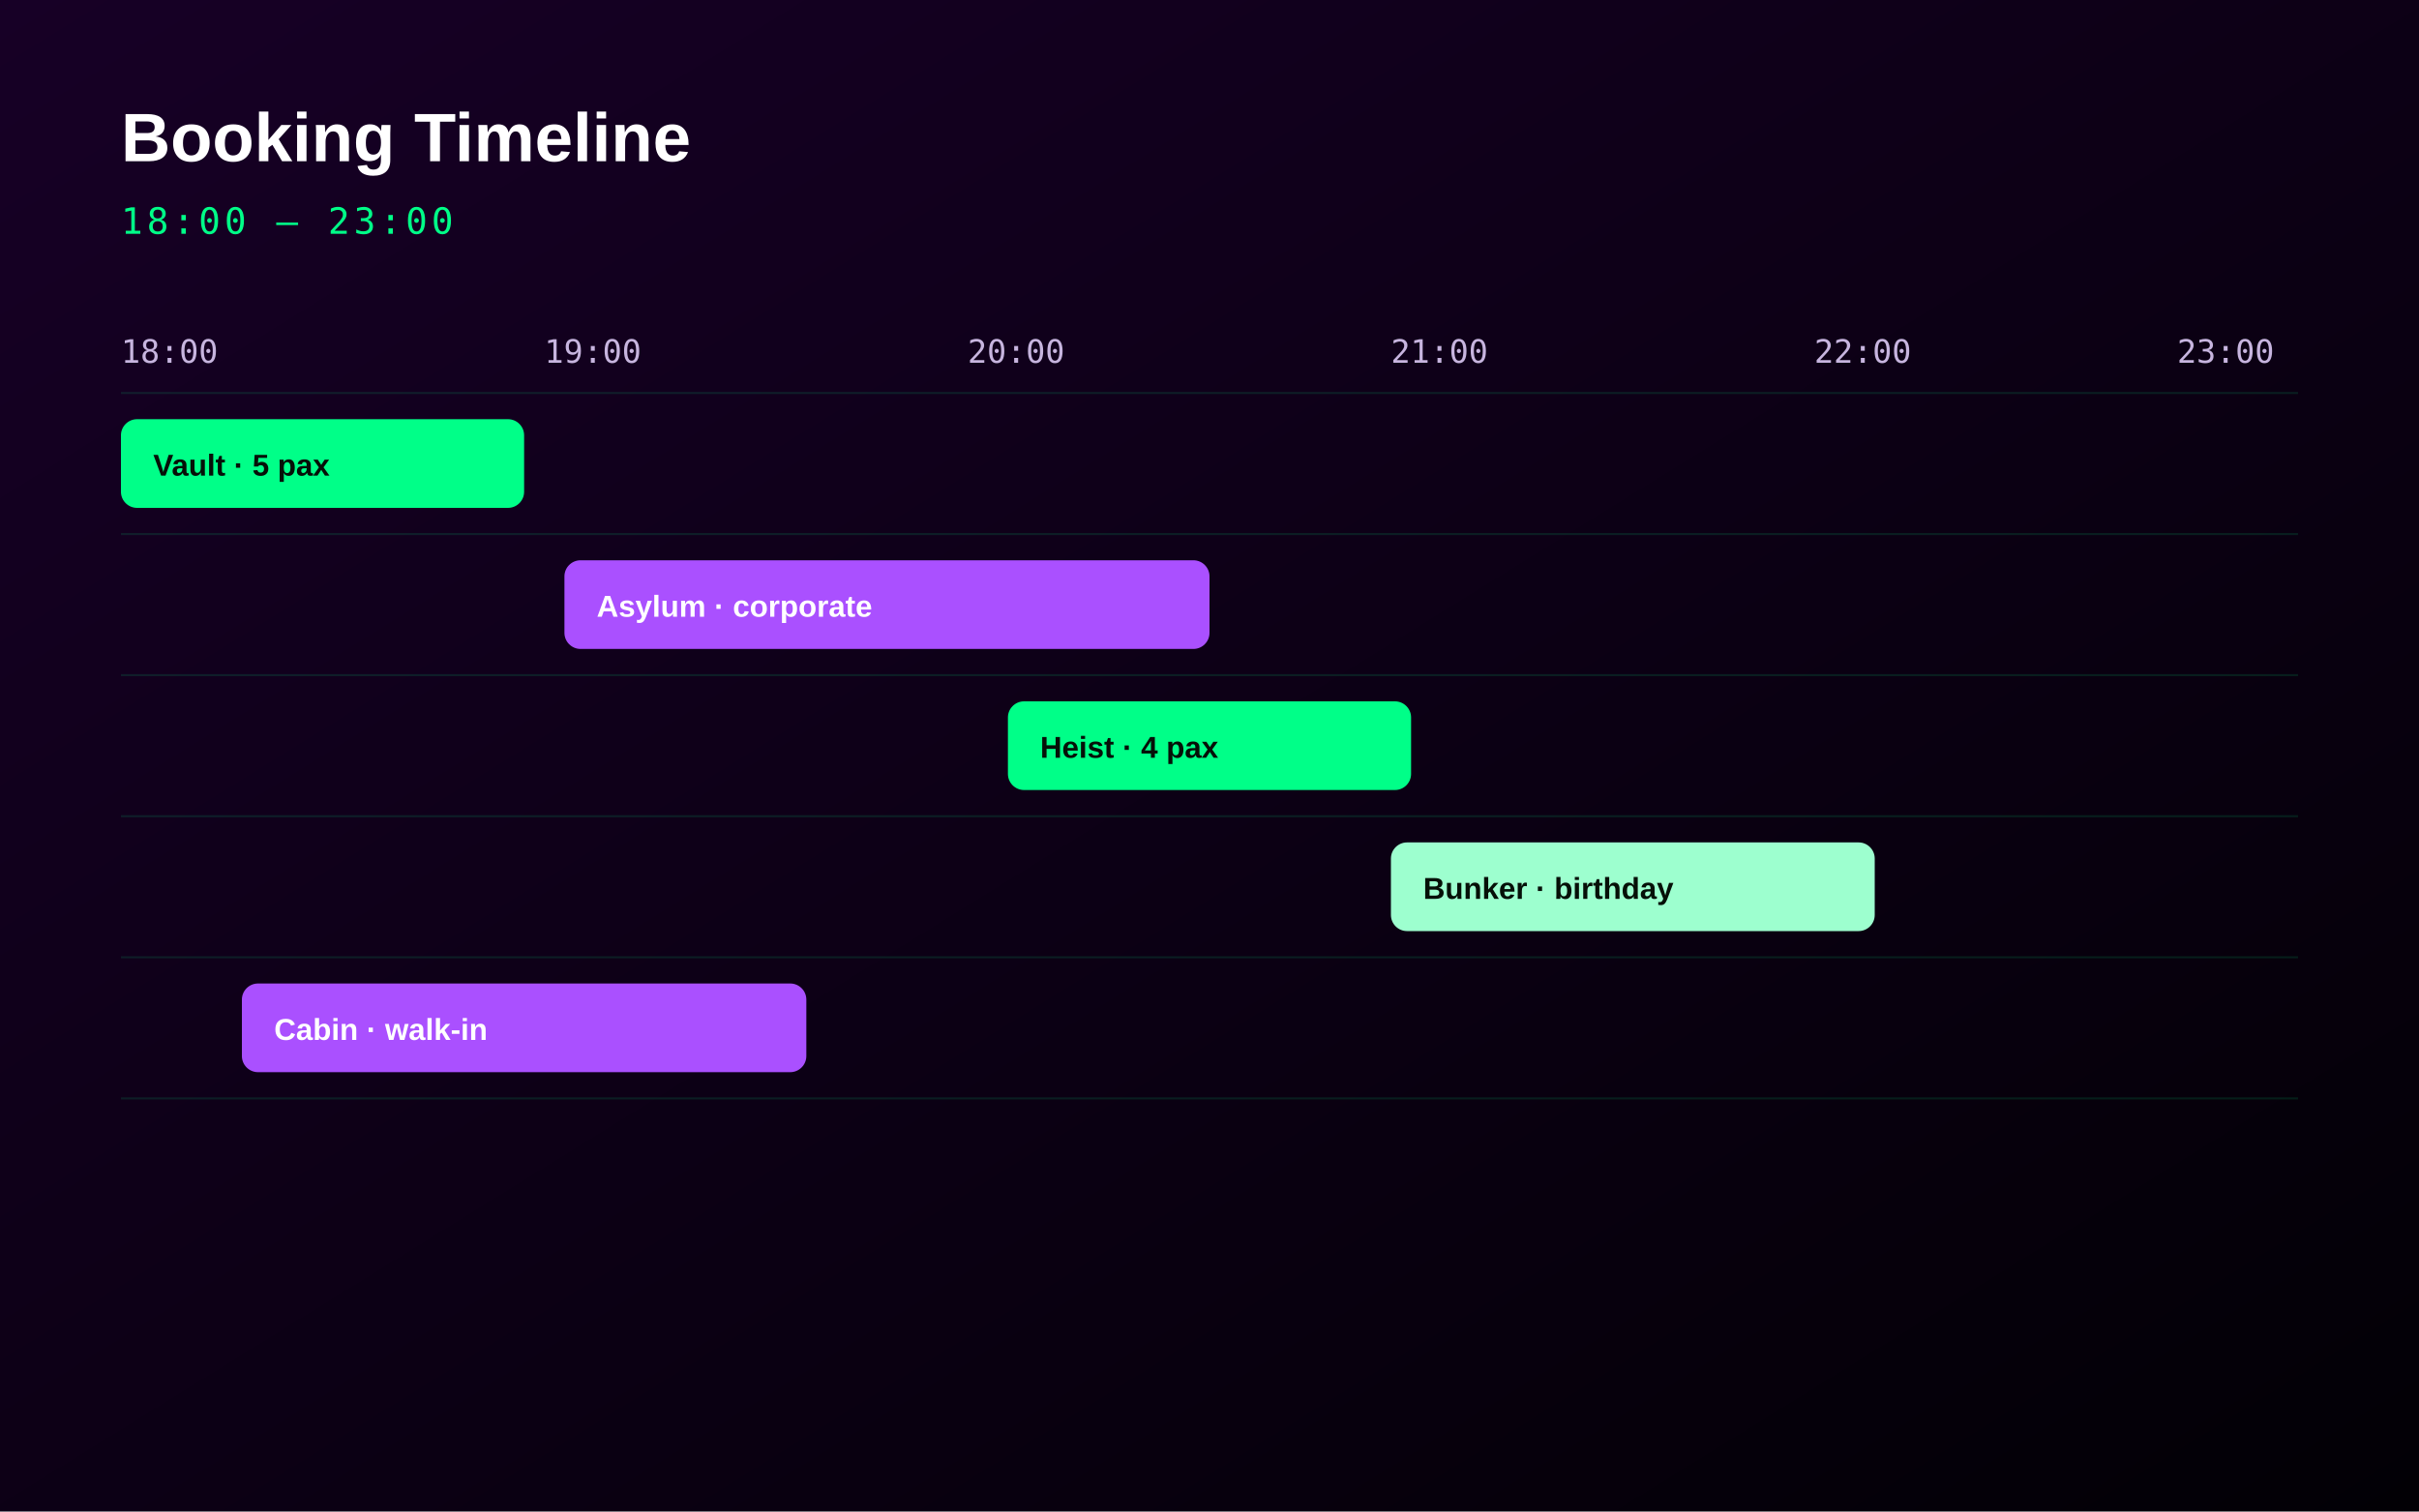
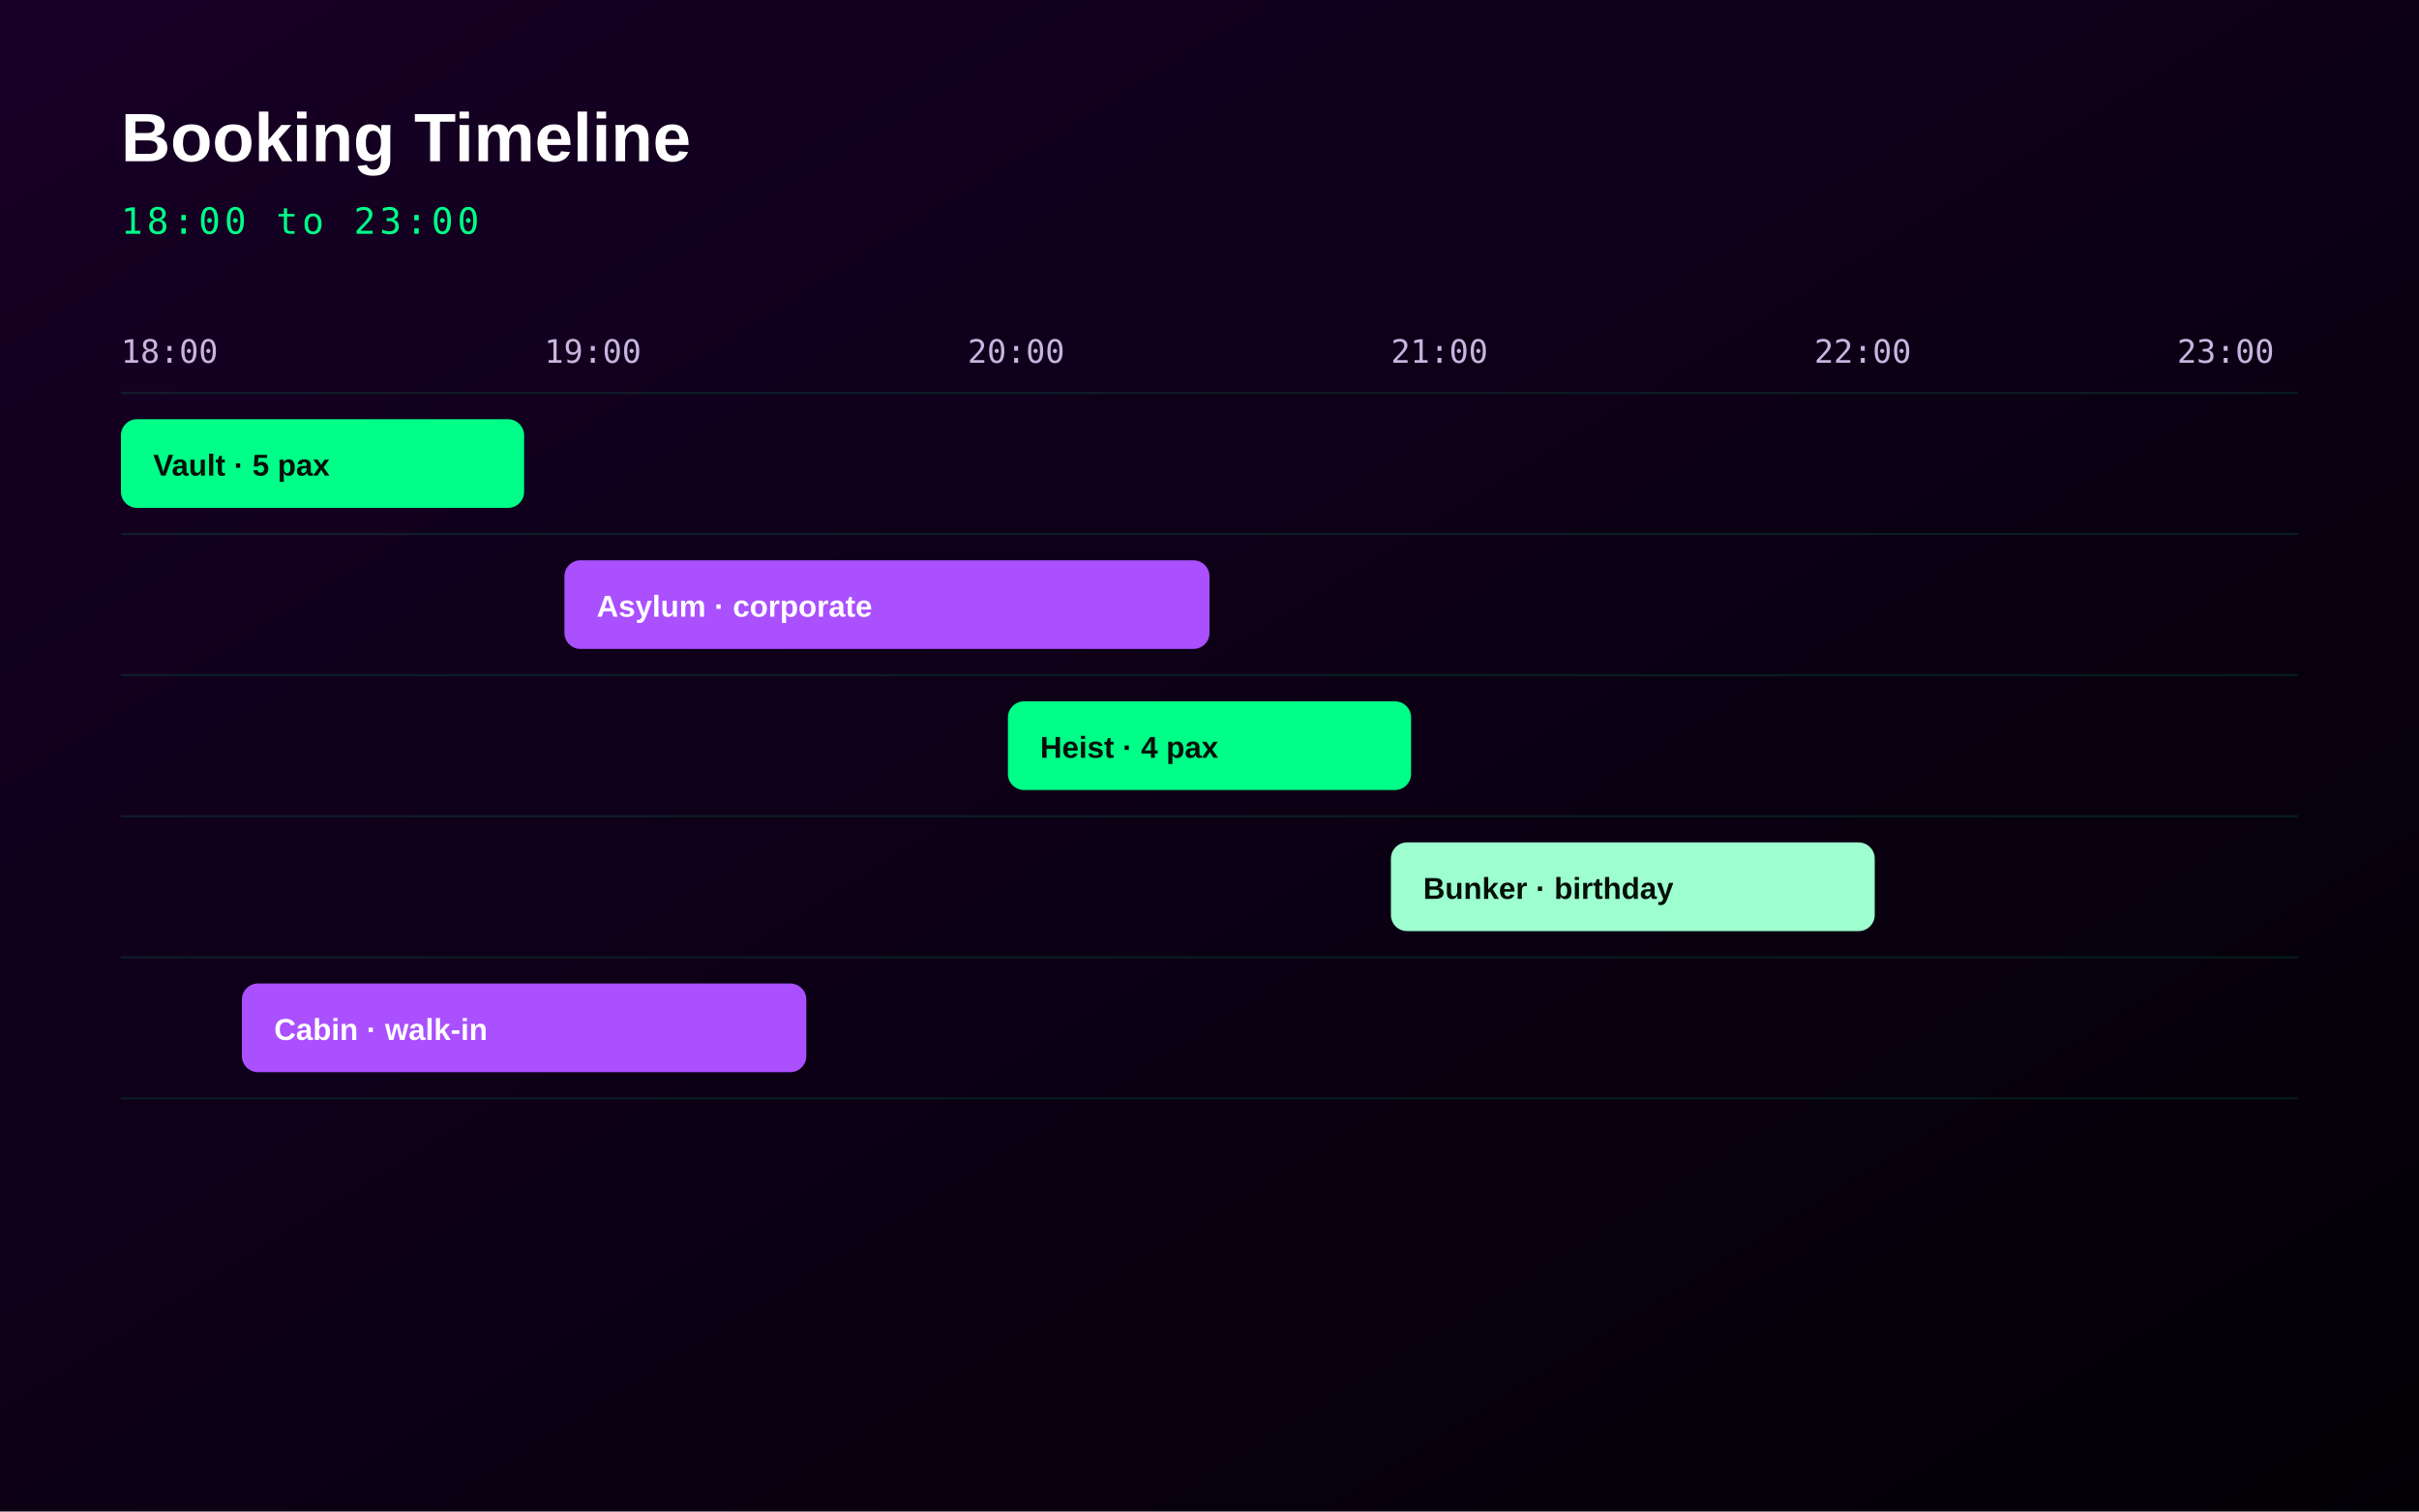
- <svg xmlns="http://www.w3.org/2000/svg" width="1200" height="750" viewBox="0 0 1200 750" role="img" aria-label="Escape room ops board — booking timeline">
+ <svg xmlns="http://www.w3.org/2000/svg" width="1200" height="750" viewBox="0 0 1200 750" role="img" aria-label="Escape room ops board: booking timeline">
  <defs>
    <linearGradient id="bg2" x1="0" y1="0" x2="1" y2="1">
      <stop offset="0" stop-color="#170026" />
      <stop offset="1" stop-color="#020005" />
    </linearGradient>
  </defs>
  <rect width="1200" height="750" fill="url(#bg2)" />
  <text x="60" y="80" font-family="Arial, sans-serif" font-size="34" font-weight="900" fill="#ffffff">Booking Timeline</text>
-   <text x="60" y="116" font-family="Consolas, monospace" font-size="18" fill="#00ff88" letter-spacing="2">18:00 — 23:00</text>
+   <text x="60" y="116" font-family="Consolas, monospace" font-size="18" fill="#00ff88" letter-spacing="2">18:00 to 23:00</text>
  <g font-family="Consolas, monospace" font-size="16" fill="#c7b5df">
    <text x="60" y="180">18:00</text>
    <text x="270" y="180">19:00</text>
    <text x="480" y="180">20:00</text>
    <text x="690" y="180">21:00</text>
    <text x="900" y="180">22:00</text>
    <text x="1080" y="180">23:00</text>
  </g>
  <g stroke="#00ff88" stroke-opacity="0.12">
    <path d="M60 195 H1140 M60 265 H1140 M60 335 H1140 M60 405 H1140 M60 475 H1140 M60 545 H1140" />
  </g>
  <g font-family="Arial, sans-serif" font-size="15" fill="#061008" font-weight="800">
    <rect x="60" y="208" width="200" height="44" rx="8" fill="#00ff88" />
    <text x="76" y="236">Vault · 5 pax</text>
    <rect x="280" y="278" width="320" height="44" rx="8" fill="#aa50ff" />
    <text x="296" y="306" fill="#ffffff">Asylum · corporate</text>
    <rect x="500" y="348" width="200" height="44" rx="8" fill="#00ff88" />
    <text x="516" y="376">Heist · 4 pax</text>
    <rect x="690" y="418" width="240" height="44" rx="8" fill="#9dffcf" />
    <text x="706" y="446">Bunker · birthday</text>
    <rect x="120" y="488" width="280" height="44" rx="8" fill="#aa50ff" />
    <text x="136" y="516" fill="#ffffff">Cabin · walk-in</text>
  </g>
</svg>
